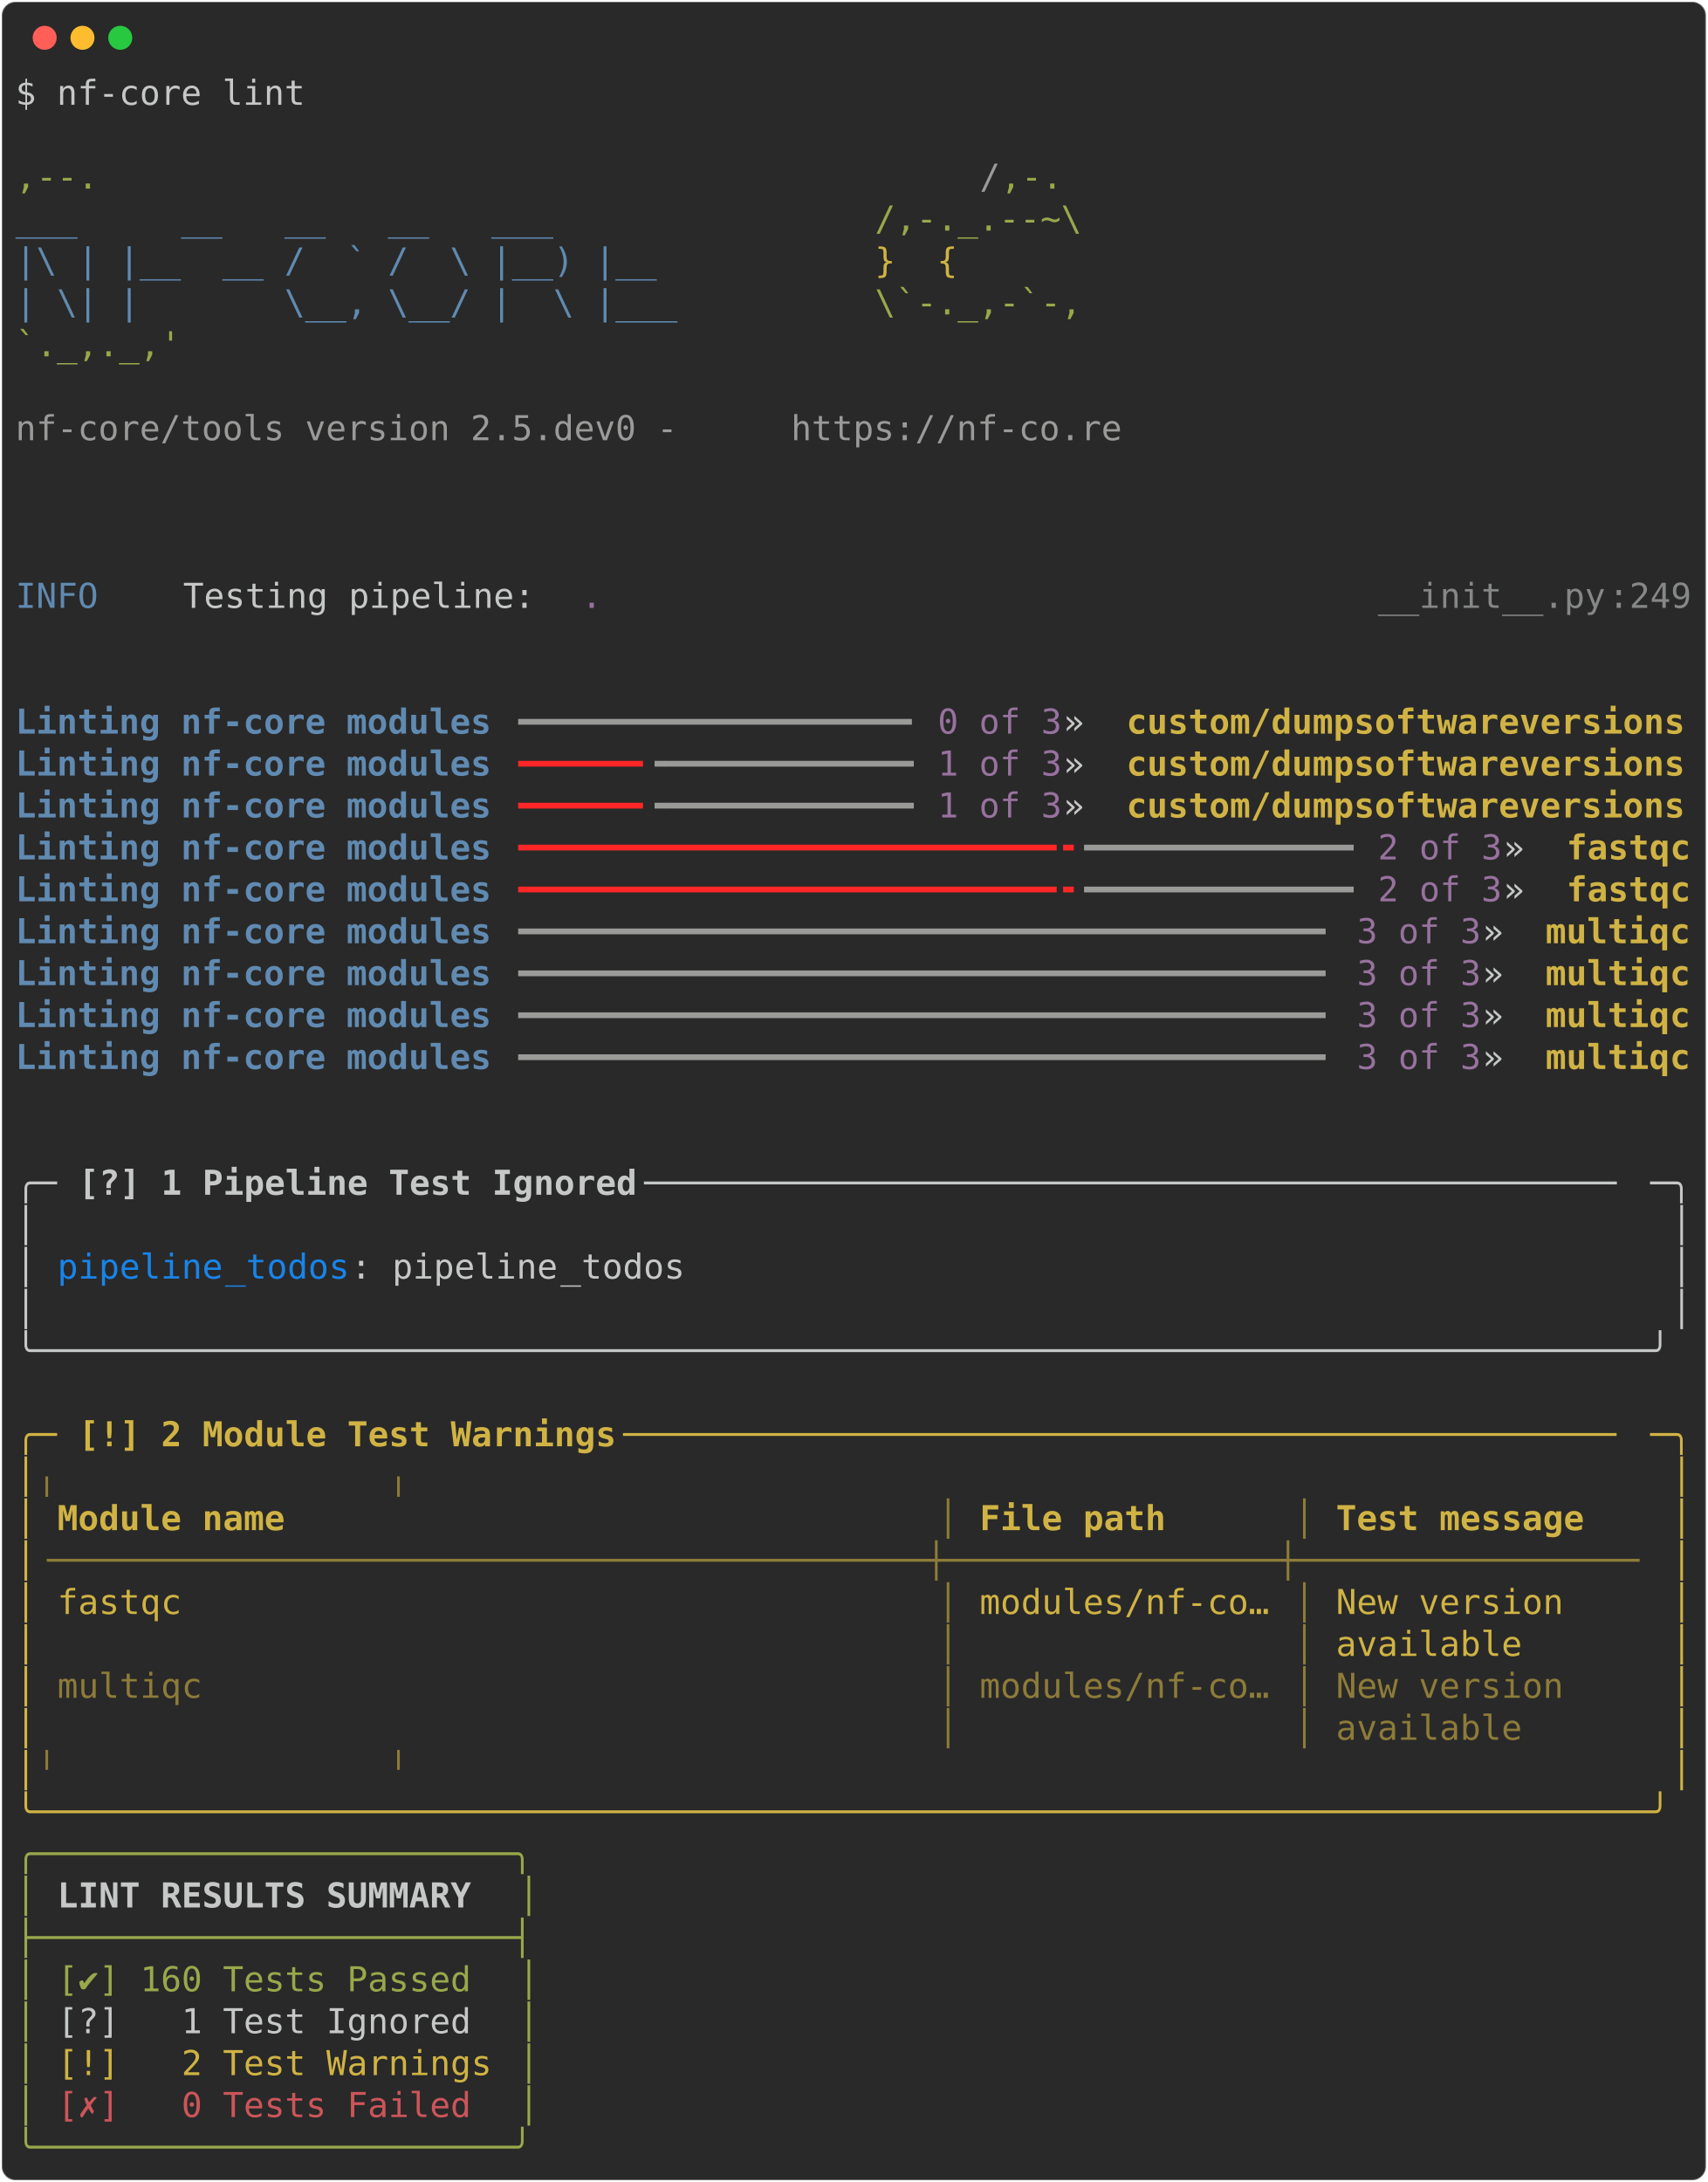
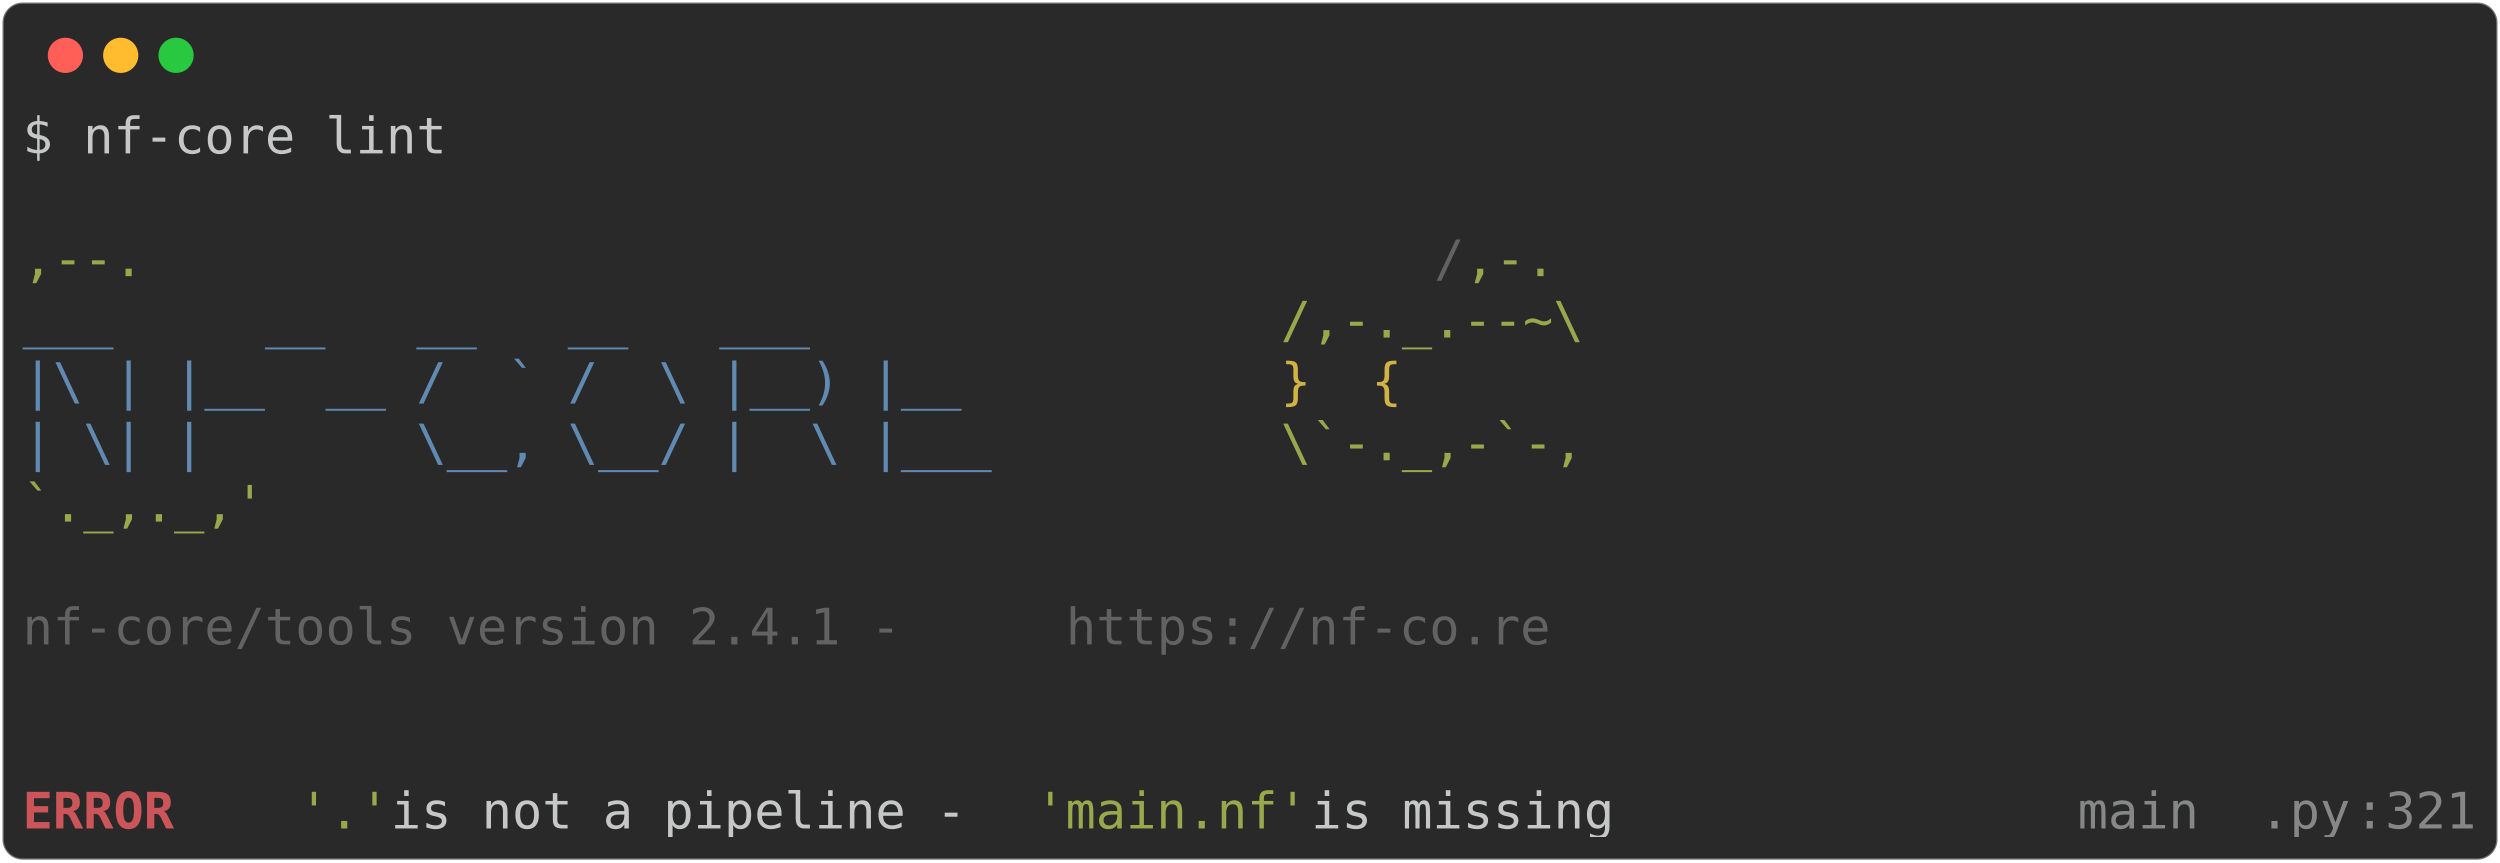
- <svg xmlns="http://www.w3.org/2000/svg" class="rich-terminal" viewBox="0 0 994 1270.0">
+ <svg xmlns="http://www.w3.org/2000/svg" class="rich-terminal" viewBox="0 0 994 342.8">
  <style>

    @font-face {
        font-family: "Fira Code";
        src: local("FiraCode-Regular"),
                url("https://cdnjs.cloudflare.com/ajax/libs/firacode/6.2.0/woff2/FiraCode-Regular.woff2") format("woff2"),
                url("https://cdnjs.cloudflare.com/ajax/libs/firacode/6.2.0/woff/FiraCode-Regular.woff") format("woff");
        font-style: normal;
        font-weight: 400;
    }
    @font-face {
        font-family: "Fira Code";
        src: local("FiraCode-Bold"),
                url("https://cdnjs.cloudflare.com/ajax/libs/firacode/6.2.0/woff2/FiraCode-Bold.woff2") format("woff2"),
                url("https://cdnjs.cloudflare.com/ajax/libs/firacode/6.2.0/woff/FiraCode-Bold.woff") format("woff");
        font-style: bold;
        font-weight: 700;
    }

-     .terminal-3170077478-matrix {
+     .terminal-3982384124-matrix {
        font-family: Fira Code, monospace;
        font-size: 20px;
        line-height: 24.4px;
        font-variant-east-asian: full-width;
    }

-     .terminal-3170077478-title {
+     .terminal-3982384124-title {
        font-size: 18px;
        font-weight: bold;
        font-family: arial;
    }

-     .terminal-3170077478-r1 { fill: #c5c8c6 }
- .terminal-3170077478-r2 { fill: #98a84b }
- .terminal-3170077478-r3 { fill: #9a9b99 }
- .terminal-3170077478-r4 { fill: #608ab1 }
- .terminal-3170077478-r5 { fill: #d0b344 }
- .terminal-3170077478-r6 { fill: #98729f }
- .terminal-3170077478-r7 { fill: #868887 }
- .terminal-3170077478-r8 { fill: #608ab1;font-weight: bold }
- .terminal-3170077478-r9 { fill: #d0b344;font-weight: bold }
- .terminal-3170077478-r10 { fill: #ff2627 }
- .terminal-3170077478-r11 { fill: #c5c8c6;font-weight: bold }
- .terminal-3170077478-r12 { fill: #1984e9 }
- .terminal-3170077478-r13 { fill: #8d7b39 }
- .terminal-3170077478-r14 { fill: #cc555a }
+     .terminal-3982384124-r1 { fill: #c5c8c6 }
+ .terminal-3982384124-r2 { fill: #98a84b }
+ .terminal-3982384124-r3 { fill: #626262 }
+ .terminal-3982384124-r4 { fill: #608ab1 }
+ .terminal-3982384124-r5 { fill: #d0b344 }
+ .terminal-3982384124-r6 { fill: #cc555a;font-weight: bold }
+ .terminal-3982384124-r7 { fill: #868887 }
    </style>
  <defs>
-     <clipPath id="terminal-3170077478-clip-terminal">
-       <rect x="0" y="0" width="975.0" height="1219.0" />
+     <clipPath id="terminal-3982384124-clip-terminal">
+       <rect x="0" y="0" width="975.0" height="291.8" />
    </clipPath>
-     <clipPath id="terminal-3170077478-line-0">
+     <clipPath id="terminal-3982384124-line-0">
      <rect x="0" y="1.5" width="976" height="24.65" />
    </clipPath>
-     <clipPath id="terminal-3170077478-line-1">
+     <clipPath id="terminal-3982384124-line-1">
      <rect x="0" y="25.9" width="976" height="24.65" />
    </clipPath>
-     <clipPath id="terminal-3170077478-line-2">
+     <clipPath id="terminal-3982384124-line-2">
      <rect x="0" y="50.3" width="976" height="24.65" />
    </clipPath>
-     <clipPath id="terminal-3170077478-line-3">
+     <clipPath id="terminal-3982384124-line-3">
      <rect x="0" y="74.7" width="976" height="24.65" />
    </clipPath>
-     <clipPath id="terminal-3170077478-line-4">
+     <clipPath id="terminal-3982384124-line-4">
      <rect x="0" y="99.1" width="976" height="24.65" />
    </clipPath>
-     <clipPath id="terminal-3170077478-line-5">
+     <clipPath id="terminal-3982384124-line-5">
      <rect x="0" y="123.5" width="976" height="24.65" />
    </clipPath>
-     <clipPath id="terminal-3170077478-line-6">
+     <clipPath id="terminal-3982384124-line-6">
      <rect x="0" y="147.9" width="976" height="24.65" />
    </clipPath>
-     <clipPath id="terminal-3170077478-line-7">
+     <clipPath id="terminal-3982384124-line-7">
      <rect x="0" y="172.3" width="976" height="24.65" />
    </clipPath>
-     <clipPath id="terminal-3170077478-line-8">
+     <clipPath id="terminal-3982384124-line-8">
      <rect x="0" y="196.7" width="976" height="24.65" />
    </clipPath>
-     <clipPath id="terminal-3170077478-line-9">
+     <clipPath id="terminal-3982384124-line-9">
      <rect x="0" y="221.1" width="976" height="24.65" />
    </clipPath>
-     <clipPath id="terminal-3170077478-line-10">
+     <clipPath id="terminal-3982384124-line-10">
      <rect x="0" y="245.5" width="976" height="24.65" />
    </clipPath>
-     <clipPath id="terminal-3170077478-line-11">
-       <rect x="0" y="269.9" width="976" height="24.65" />
-     </clipPath>
-     <clipPath id="terminal-3170077478-line-12">
-       <rect x="0" y="294.3" width="976" height="24.65" />
-     </clipPath>
-     <clipPath id="terminal-3170077478-line-13">
-       <rect x="0" y="318.7" width="976" height="24.65" />
-     </clipPath>
-     <clipPath id="terminal-3170077478-line-14">
-       <rect x="0" y="343.1" width="976" height="24.65" />
-     </clipPath>
-     <clipPath id="terminal-3170077478-line-15">
-       <rect x="0" y="367.5" width="976" height="24.65" />
-     </clipPath>
-     <clipPath id="terminal-3170077478-line-16">
-       <rect x="0" y="391.9" width="976" height="24.65" />
-     </clipPath>
-     <clipPath id="terminal-3170077478-line-17">
-       <rect x="0" y="416.3" width="976" height="24.65" />
-     </clipPath>
-     <clipPath id="terminal-3170077478-line-18">
-       <rect x="0" y="440.7" width="976" height="24.65" />
-     </clipPath>
-     <clipPath id="terminal-3170077478-line-19">
-       <rect x="0" y="465.1" width="976" height="24.65" />
-     </clipPath>
-     <clipPath id="terminal-3170077478-line-20">
-       <rect x="0" y="489.5" width="976" height="24.65" />
-     </clipPath>
-     <clipPath id="terminal-3170077478-line-21">
-       <rect x="0" y="513.9" width="976" height="24.65" />
-     </clipPath>
-     <clipPath id="terminal-3170077478-line-22">
-       <rect x="0" y="538.3" width="976" height="24.65" />
-     </clipPath>
-     <clipPath id="terminal-3170077478-line-23">
-       <rect x="0" y="562.7" width="976" height="24.65" />
-     </clipPath>
-     <clipPath id="terminal-3170077478-line-24">
-       <rect x="0" y="587.1" width="976" height="24.65" />
-     </clipPath>
-     <clipPath id="terminal-3170077478-line-25">
-       <rect x="0" y="611.5" width="976" height="24.65" />
-     </clipPath>
-     <clipPath id="terminal-3170077478-line-26">
-       <rect x="0" y="635.9" width="976" height="24.65" />
-     </clipPath>
-     <clipPath id="terminal-3170077478-line-27">
-       <rect x="0" y="660.3" width="976" height="24.65" />
-     </clipPath>
-     <clipPath id="terminal-3170077478-line-28">
-       <rect x="0" y="684.7" width="976" height="24.65" />
-     </clipPath>
-     <clipPath id="terminal-3170077478-line-29">
-       <rect x="0" y="709.1" width="976" height="24.65" />
-     </clipPath>
-     <clipPath id="terminal-3170077478-line-30">
-       <rect x="0" y="733.5" width="976" height="24.65" />
-     </clipPath>
-     <clipPath id="terminal-3170077478-line-31">
-       <rect x="0" y="757.9" width="976" height="24.65" />
-     </clipPath>
-     <clipPath id="terminal-3170077478-line-32">
-       <rect x="0" y="782.3" width="976" height="24.65" />
-     </clipPath>
-     <clipPath id="terminal-3170077478-line-33">
-       <rect x="0" y="806.7" width="976" height="24.65" />
-     </clipPath>
-     <clipPath id="terminal-3170077478-line-34">
-       <rect x="0" y="831.1" width="976" height="24.65" />
-     </clipPath>
-     <clipPath id="terminal-3170077478-line-35">
-       <rect x="0" y="855.5" width="976" height="24.65" />
-     </clipPath>
-     <clipPath id="terminal-3170077478-line-36">
-       <rect x="0" y="879.9" width="976" height="24.65" />
-     </clipPath>
-     <clipPath id="terminal-3170077478-line-37">
-       <rect x="0" y="904.3" width="976" height="24.65" />
-     </clipPath>
-     <clipPath id="terminal-3170077478-line-38">
-       <rect x="0" y="928.7" width="976" height="24.65" />
-     </clipPath>
-     <clipPath id="terminal-3170077478-line-39">
-       <rect x="0" y="953.1" width="976" height="24.65" />
-     </clipPath>
-     <clipPath id="terminal-3170077478-line-40">
-       <rect x="0" y="977.5" width="976" height="24.65" />
-     </clipPath>
-     <clipPath id="terminal-3170077478-line-41">
-       <rect x="0" y="1001.9" width="976" height="24.65" />
-     </clipPath>
-     <clipPath id="terminal-3170077478-line-42">
-       <rect x="0" y="1026.3" width="976" height="24.65" />
-     </clipPath>
-     <clipPath id="terminal-3170077478-line-43">
-       <rect x="0" y="1050.7" width="976" height="24.65" />
-     </clipPath>
-     <clipPath id="terminal-3170077478-line-44">
-       <rect x="0" y="1075.1" width="976" height="24.65" />
-     </clipPath>
-     <clipPath id="terminal-3170077478-line-45">
-       <rect x="0" y="1099.5" width="976" height="24.65" />
-     </clipPath>
-     <clipPath id="terminal-3170077478-line-46">
-       <rect x="0" y="1123.9" width="976" height="24.65" />
-     </clipPath>
-     <clipPath id="terminal-3170077478-line-47">
-       <rect x="0" y="1148.3" width="976" height="24.65" />
-     </clipPath>
-     <clipPath id="terminal-3170077478-line-48">
-       <rect x="0" y="1172.7" width="976" height="24.65" />
-     </clipPath>
  </defs>
-   <rect fill="#292929" stroke="rgba(255,255,255,0.35)" stroke-width="1" x="1" y="1" width="992" height="1268" rx="8" />
+   <rect fill="#292929" stroke="rgba(255,255,255,0.35)" stroke-width="1" x="1" y="1" width="992" height="340.8" rx="8" />
  <g transform="translate(26,22)">
    <circle cx="0" cy="0" r="7" fill="#ff5f57" />
    <circle cx="22" cy="0" r="7" fill="#febc2e" />
    <circle cx="44" cy="0" r="7" fill="#28c840" />
  </g>
-   <g transform="translate(9, 41)" clip-path="url(#terminal-3170077478-clip-terminal)">
-     <g class="terminal-3170077478-matrix">
-       <text class="terminal-3170077478-r1" x="0" y="20" textLength="170.8" clip-path="url(#terminal-3170077478-line-0)">$ nf-core lint</text>
-       <text class="terminal-3170077478-r1" x="976" y="20" textLength="12.2" clip-path="url(#terminal-3170077478-line-0)">
+   <g transform="translate(9, 41)" clip-path="url(#terminal-3982384124-clip-terminal)">
+     <g class="terminal-3982384124-matrix">
+       <text class="terminal-3982384124-r1" x="0" y="20" textLength="170.8" clip-path="url(#terminal-3982384124-line-0)">$ nf-core lint</text>
+       <text class="terminal-3982384124-r1" x="976" y="20" textLength="12.2" clip-path="url(#terminal-3982384124-line-0)">
</text>
-       <text class="terminal-3170077478-r1" x="976" y="44.4" textLength="12.2" clip-path="url(#terminal-3170077478-line-1)">
+       <text class="terminal-3982384124-r1" x="976" y="44.4" textLength="12.2" clip-path="url(#terminal-3982384124-line-1)">
</text>
-       <text class="terminal-3170077478-r2" x="0" y="68.8" textLength="561.2" clip-path="url(#terminal-3170077478-line-2)">                                          ,--.</text>
-       <text class="terminal-3170077478-r3" x="561.2" y="68.8" textLength="12.2" clip-path="url(#terminal-3170077478-line-2)">/</text>
-       <text class="terminal-3170077478-r2" x="573.4" y="68.8" textLength="36.6" clip-path="url(#terminal-3170077478-line-2)">,-.</text>
-       <text class="terminal-3170077478-r1" x="976" y="68.8" textLength="12.2" clip-path="url(#terminal-3170077478-line-2)">
+       <text class="terminal-3982384124-r2" x="0" y="68.8" textLength="561.2" clip-path="url(#terminal-3982384124-line-2)">                                          ,--.</text>
+       <text class="terminal-3982384124-r3" x="561.2" y="68.8" textLength="12.2" clip-path="url(#terminal-3982384124-line-2)">/</text>
+       <text class="terminal-3982384124-r2" x="573.4" y="68.8" textLength="36.6" clip-path="url(#terminal-3982384124-line-2)">,-.</text>
+       <text class="terminal-3982384124-r1" x="976" y="68.8" textLength="12.2" clip-path="url(#terminal-3982384124-line-2)">
</text>
-       <text class="terminal-3170077478-r4" x="0" y="93.2" textLength="500.2" clip-path="url(#terminal-3170077478-line-3)">          ___     __   __   __   ___     </text>
-       <text class="terminal-3170077478-r2" x="500.2" y="93.2" textLength="122" clip-path="url(#terminal-3170077478-line-3)">/,-._.--~\</text>
-       <text class="terminal-3170077478-r1" x="976" y="93.2" textLength="12.2" clip-path="url(#terminal-3170077478-line-3)">
+       <text class="terminal-3982384124-r4" x="0" y="93.2" textLength="500.2" clip-path="url(#terminal-3982384124-line-3)">          ___     __   __   __   ___     </text>
+       <text class="terminal-3982384124-r2" x="500.2" y="93.2" textLength="122" clip-path="url(#terminal-3982384124-line-3)">/,-._.--~\</text>
+       <text class="terminal-3982384124-r1" x="976" y="93.2" textLength="12.2" clip-path="url(#terminal-3982384124-line-3)">
</text>
-       <text class="terminal-3170077478-r4" x="0" y="117.6" textLength="500.2" clip-path="url(#terminal-3170077478-line-4)">    |\ | |__  __ /  ` /  \ |__) |__      </text>
-       <text class="terminal-3170077478-r5" x="500.2" y="117.6" textLength="85.4" clip-path="url(#terminal-3170077478-line-4)">   }  {</text>
-       <text class="terminal-3170077478-r1" x="976" y="117.6" textLength="12.2" clip-path="url(#terminal-3170077478-line-4)">
+       <text class="terminal-3982384124-r4" x="0" y="117.6" textLength="500.2" clip-path="url(#terminal-3982384124-line-4)">    |\ | |__  __ /  ` /  \ |__) |__      </text>
+       <text class="terminal-3982384124-r5" x="500.2" y="117.6" textLength="85.4" clip-path="url(#terminal-3982384124-line-4)">   }  {</text>
+       <text class="terminal-3982384124-r1" x="976" y="117.6" textLength="12.2" clip-path="url(#terminal-3982384124-line-4)">
</text>
-       <text class="terminal-3170077478-r4" x="0" y="142" textLength="500.2" clip-path="url(#terminal-3170077478-line-5)">    | \| |       \__, \__/ |  \ |___     </text>
-       <text class="terminal-3170077478-r2" x="500.2" y="142" textLength="122" clip-path="url(#terminal-3170077478-line-5)">\`-._,-`-,</text>
-       <text class="terminal-3170077478-r1" x="976" y="142" textLength="12.2" clip-path="url(#terminal-3170077478-line-5)">
+       <text class="terminal-3982384124-r4" x="0" y="142" textLength="500.2" clip-path="url(#terminal-3982384124-line-5)">    | \| |       \__, \__/ |  \ |___     </text>
+       <text class="terminal-3982384124-r2" x="500.2" y="142" textLength="122" clip-path="url(#terminal-3982384124-line-5)">\`-._,-`-,</text>
+       <text class="terminal-3982384124-r1" x="976" y="142" textLength="12.2" clip-path="url(#terminal-3982384124-line-5)">
</text>
-       <text class="terminal-3170077478-r2" x="0" y="166.4" textLength="610" clip-path="url(#terminal-3170077478-line-6)">                                          `._,._,'</text>
-       <text class="terminal-3170077478-r1" x="976" y="166.4" textLength="12.2" clip-path="url(#terminal-3170077478-line-6)">
+       <text class="terminal-3982384124-r2" x="0" y="166.4" textLength="610" clip-path="url(#terminal-3982384124-line-6)">                                          `._,._,'</text>
+       <text class="terminal-3982384124-r1" x="976" y="166.4" textLength="12.2" clip-path="url(#terminal-3982384124-line-6)">
</text>
-       <text class="terminal-3170077478-r1" x="976" y="190.8" textLength="12.2" clip-path="url(#terminal-3170077478-line-7)">
+       <text class="terminal-3982384124-r1" x="976" y="190.8" textLength="12.2" clip-path="url(#terminal-3982384124-line-7)">
</text>
-       <text class="terminal-3170077478-r3" x="0" y="215.2" textLength="451.4" clip-path="url(#terminal-3170077478-line-8)">    nf-core/tools version 2.5.dev0 - </text>
-       <text class="terminal-3170077478-r3" x="451.4" y="215.2" textLength="195.2" clip-path="url(#terminal-3170077478-line-8)">https://nf-co.re</text>
-       <text class="terminal-3170077478-r1" x="976" y="215.2" textLength="12.2" clip-path="url(#terminal-3170077478-line-8)">
+       <text class="terminal-3982384124-r3" x="0" y="215.2" textLength="414.8" clip-path="url(#terminal-3982384124-line-8)">    nf-core/tools version 2.4.1 - </text>
+       <text class="terminal-3982384124-r3" x="414.8" y="215.2" textLength="195.2" clip-path="url(#terminal-3982384124-line-8)">https://nf-co.re</text>
+       <text class="terminal-3982384124-r1" x="976" y="215.2" textLength="12.2" clip-path="url(#terminal-3982384124-line-8)">
</text>
-       <text class="terminal-3170077478-r1" x="976" y="239.6" textLength="12.2" clip-path="url(#terminal-3170077478-line-9)">
+       <text class="terminal-3982384124-r1" x="976" y="239.6" textLength="12.2" clip-path="url(#terminal-3982384124-line-9)">
</text>
-       <text class="terminal-3170077478-r1" x="976" y="264" textLength="12.2" clip-path="url(#terminal-3170077478-line-10)">
+       <text class="terminal-3982384124-r1" x="976" y="264" textLength="12.2" clip-path="url(#terminal-3982384124-line-10)">
</text>
-       <text class="terminal-3170077478-r1" x="976" y="288.4" textLength="12.2" clip-path="url(#terminal-3170077478-line-11)">
- </text>
-       <text class="terminal-3170077478-r4" x="0" y="312.8" textLength="97.6" clip-path="url(#terminal-3170077478-line-12)">INFO    </text>
-       <text class="terminal-3170077478-r1" x="97.6" y="312.8" textLength="231.8" clip-path="url(#terminal-3170077478-line-12)"> Testing pipeline: </text>
-       <text class="terminal-3170077478-r6" x="329.4" y="312.8" textLength="12.2" clip-path="url(#terminal-3170077478-line-12)">.</text>
-       <text class="terminal-3170077478-r7" x="793" y="312.8" textLength="134.2" clip-path="url(#terminal-3170077478-line-12)">__init__.py</text>
-       <text class="terminal-3170077478-r7" x="927.2" y="312.8" textLength="12.2" clip-path="url(#terminal-3170077478-line-12)">:</text>
-       <text class="terminal-3170077478-r7" x="939.4" y="312.8" textLength="36.6" clip-path="url(#terminal-3170077478-line-12)">249</text>
-       <text class="terminal-3170077478-r1" x="976" y="312.8" textLength="12.2" clip-path="url(#terminal-3170077478-line-12)">
- </text>
-       <text class="terminal-3170077478-r1" x="976" y="337.2" textLength="12.2" clip-path="url(#terminal-3170077478-line-13)">
- </text>
-       <text class="terminal-3170077478-r1" x="976" y="361.6" textLength="12.2" clip-path="url(#terminal-3170077478-line-14)">
- </text>
-       <text class="terminal-3170077478-r8" x="0" y="386" textLength="280.6" clip-path="url(#terminal-3170077478-line-15)">Linting nf-core modules</text>
-       <text class="terminal-3170077478-r3" x="292.8" y="386" textLength="231.8" clip-path="url(#terminal-3170077478-line-15)">━━━━━━━━━━━━━━━━━━━</text>
-       <text class="terminal-3170077478-r6" x="536.8" y="386" textLength="73.2" clip-path="url(#terminal-3170077478-line-15)">0 of 3</text>
-       <text class="terminal-3170077478-r1" x="610" y="386" textLength="36.6" clip-path="url(#terminal-3170077478-line-15)"> » </text>
-       <text class="terminal-3170077478-r9" x="646.6" y="386" textLength="329.4" clip-path="url(#terminal-3170077478-line-15)">custom/dumpsoftwareversions</text>
-       <text class="terminal-3170077478-r1" x="976" y="386" textLength="12.2" clip-path="url(#terminal-3170077478-line-15)">
- </text>
-       <text class="terminal-3170077478-r8" x="0" y="410.4" textLength="280.6" clip-path="url(#terminal-3170077478-line-16)">Linting nf-core modules</text>
-       <text class="terminal-3170077478-r10" x="292.8" y="410.4" textLength="73.2" clip-path="url(#terminal-3170077478-line-16)">━━━━━━</text>
-       <text class="terminal-3170077478-r3" x="366" y="410.4" textLength="12.2" clip-path="url(#terminal-3170077478-line-16)">╺</text>
-       <text class="terminal-3170077478-r3" x="378.2" y="410.4" textLength="146.4" clip-path="url(#terminal-3170077478-line-16)">━━━━━━━━━━━━</text>
-       <text class="terminal-3170077478-r6" x="536.8" y="410.4" textLength="73.2" clip-path="url(#terminal-3170077478-line-16)">1 of 3</text>
-       <text class="terminal-3170077478-r1" x="610" y="410.4" textLength="36.6" clip-path="url(#terminal-3170077478-line-16)"> » </text>
-       <text class="terminal-3170077478-r9" x="646.6" y="410.4" textLength="329.4" clip-path="url(#terminal-3170077478-line-16)">custom/dumpsoftwareversions</text>
-       <text class="terminal-3170077478-r1" x="976" y="410.4" textLength="12.2" clip-path="url(#terminal-3170077478-line-16)">
- </text>
-       <text class="terminal-3170077478-r8" x="0" y="434.8" textLength="280.6" clip-path="url(#terminal-3170077478-line-17)">Linting nf-core modules</text>
-       <text class="terminal-3170077478-r10" x="292.8" y="434.8" textLength="73.2" clip-path="url(#terminal-3170077478-line-17)">━━━━━━</text>
-       <text class="terminal-3170077478-r3" x="366" y="434.8" textLength="12.2" clip-path="url(#terminal-3170077478-line-17)">╺</text>
-       <text class="terminal-3170077478-r3" x="378.2" y="434.8" textLength="146.4" clip-path="url(#terminal-3170077478-line-17)">━━━━━━━━━━━━</text>
-       <text class="terminal-3170077478-r6" x="536.8" y="434.8" textLength="73.2" clip-path="url(#terminal-3170077478-line-17)">1 of 3</text>
-       <text class="terminal-3170077478-r1" x="610" y="434.8" textLength="36.6" clip-path="url(#terminal-3170077478-line-17)"> » </text>
-       <text class="terminal-3170077478-r9" x="646.6" y="434.8" textLength="329.4" clip-path="url(#terminal-3170077478-line-17)">custom/dumpsoftwareversions</text>
-       <text class="terminal-3170077478-r1" x="976" y="434.8" textLength="12.2" clip-path="url(#terminal-3170077478-line-17)">
- </text>
-       <text class="terminal-3170077478-r8" x="0" y="459.2" textLength="280.6" clip-path="url(#terminal-3170077478-line-18)">Linting nf-core modules</text>
-       <text class="terminal-3170077478-r10" x="292.8" y="459.2" textLength="317.2" clip-path="url(#terminal-3170077478-line-18)">━━━━━━━━━━━━━━━━━━━━━━━━━━</text>
-       <text class="terminal-3170077478-r10" x="610" y="459.2" textLength="12.2" clip-path="url(#terminal-3170077478-line-18)">╸</text>
-       <text class="terminal-3170077478-r3" x="622.2" y="459.2" textLength="158.6" clip-path="url(#terminal-3170077478-line-18)">━━━━━━━━━━━━━</text>
-       <text class="terminal-3170077478-r6" x="793" y="459.2" textLength="73.2" clip-path="url(#terminal-3170077478-line-18)">2 of 3</text>
-       <text class="terminal-3170077478-r1" x="866.2" y="459.2" textLength="36.6" clip-path="url(#terminal-3170077478-line-18)"> » </text>
-       <text class="terminal-3170077478-r9" x="902.8" y="459.2" textLength="73.2" clip-path="url(#terminal-3170077478-line-18)">fastqc</text>
-       <text class="terminal-3170077478-r1" x="976" y="459.2" textLength="12.2" clip-path="url(#terminal-3170077478-line-18)">
- </text>
-       <text class="terminal-3170077478-r8" x="0" y="483.6" textLength="280.6" clip-path="url(#terminal-3170077478-line-19)">Linting nf-core modules</text>
-       <text class="terminal-3170077478-r10" x="292.8" y="483.6" textLength="317.2" clip-path="url(#terminal-3170077478-line-19)">━━━━━━━━━━━━━━━━━━━━━━━━━━</text>
-       <text class="terminal-3170077478-r10" x="610" y="483.6" textLength="12.2" clip-path="url(#terminal-3170077478-line-19)">╸</text>
-       <text class="terminal-3170077478-r3" x="622.2" y="483.6" textLength="158.6" clip-path="url(#terminal-3170077478-line-19)">━━━━━━━━━━━━━</text>
-       <text class="terminal-3170077478-r6" x="793" y="483.6" textLength="73.2" clip-path="url(#terminal-3170077478-line-19)">2 of 3</text>
-       <text class="terminal-3170077478-r1" x="866.2" y="483.6" textLength="36.6" clip-path="url(#terminal-3170077478-line-19)"> » </text>
-       <text class="terminal-3170077478-r9" x="902.8" y="483.6" textLength="73.2" clip-path="url(#terminal-3170077478-line-19)">fastqc</text>
-       <text class="terminal-3170077478-r1" x="976" y="483.6" textLength="12.2" clip-path="url(#terminal-3170077478-line-19)">
- </text>
-       <text class="terminal-3170077478-r8" x="0" y="508" textLength="280.6" clip-path="url(#terminal-3170077478-line-20)">Linting nf-core modules</text>
-       <text class="terminal-3170077478-r3" x="292.8" y="508" textLength="475.8" clip-path="url(#terminal-3170077478-line-20)">━━━━━━━━━━━━━━━━━━━━━━━━━━━━━━━━━━━━━━━</text>
-       <text class="terminal-3170077478-r6" x="780.8" y="508" textLength="73.2" clip-path="url(#terminal-3170077478-line-20)">3 of 3</text>
-       <text class="terminal-3170077478-r1" x="854" y="508" textLength="36.6" clip-path="url(#terminal-3170077478-line-20)"> » </text>
-       <text class="terminal-3170077478-r9" x="890.6" y="508" textLength="85.4" clip-path="url(#terminal-3170077478-line-20)">multiqc</text>
-       <text class="terminal-3170077478-r1" x="976" y="508" textLength="12.2" clip-path="url(#terminal-3170077478-line-20)">
- </text>
-       <text class="terminal-3170077478-r8" x="0" y="532.4" textLength="280.6" clip-path="url(#terminal-3170077478-line-21)">Linting nf-core modules</text>
-       <text class="terminal-3170077478-r3" x="292.8" y="532.4" textLength="475.8" clip-path="url(#terminal-3170077478-line-21)">━━━━━━━━━━━━━━━━━━━━━━━━━━━━━━━━━━━━━━━</text>
-       <text class="terminal-3170077478-r6" x="780.8" y="532.4" textLength="73.2" clip-path="url(#terminal-3170077478-line-21)">3 of 3</text>
-       <text class="terminal-3170077478-r1" x="854" y="532.4" textLength="36.6" clip-path="url(#terminal-3170077478-line-21)"> » </text>
-       <text class="terminal-3170077478-r9" x="890.6" y="532.4" textLength="85.4" clip-path="url(#terminal-3170077478-line-21)">multiqc</text>
-       <text class="terminal-3170077478-r1" x="976" y="532.4" textLength="12.2" clip-path="url(#terminal-3170077478-line-21)">
- </text>
-       <text class="terminal-3170077478-r8" x="0" y="556.8" textLength="280.6" clip-path="url(#terminal-3170077478-line-22)">Linting nf-core modules</text>
-       <text class="terminal-3170077478-r3" x="292.8" y="556.8" textLength="475.8" clip-path="url(#terminal-3170077478-line-22)">━━━━━━━━━━━━━━━━━━━━━━━━━━━━━━━━━━━━━━━</text>
-       <text class="terminal-3170077478-r6" x="780.8" y="556.8" textLength="73.2" clip-path="url(#terminal-3170077478-line-22)">3 of 3</text>
-       <text class="terminal-3170077478-r1" x="854" y="556.8" textLength="36.6" clip-path="url(#terminal-3170077478-line-22)"> » </text>
-       <text class="terminal-3170077478-r9" x="890.6" y="556.8" textLength="85.4" clip-path="url(#terminal-3170077478-line-22)">multiqc</text>
-       <text class="terminal-3170077478-r1" x="976" y="556.8" textLength="12.2" clip-path="url(#terminal-3170077478-line-22)">
- </text>
-       <text class="terminal-3170077478-r8" x="0" y="581.2" textLength="280.6" clip-path="url(#terminal-3170077478-line-23)">Linting nf-core modules</text>
-       <text class="terminal-3170077478-r3" x="292.8" y="581.2" textLength="475.8" clip-path="url(#terminal-3170077478-line-23)">━━━━━━━━━━━━━━━━━━━━━━━━━━━━━━━━━━━━━━━</text>
-       <text class="terminal-3170077478-r6" x="780.8" y="581.2" textLength="73.2" clip-path="url(#terminal-3170077478-line-23)">3 of 3</text>
-       <text class="terminal-3170077478-r1" x="854" y="581.2" textLength="36.6" clip-path="url(#terminal-3170077478-line-23)"> » </text>
-       <text class="terminal-3170077478-r9" x="890.6" y="581.2" textLength="85.4" clip-path="url(#terminal-3170077478-line-23)">multiqc</text>
-       <text class="terminal-3170077478-r1" x="976" y="581.2" textLength="12.2" clip-path="url(#terminal-3170077478-line-23)">
- </text>
-       <text class="terminal-3170077478-r1" x="976" y="605.6" textLength="12.2" clip-path="url(#terminal-3170077478-line-24)">
- </text>
-       <text class="terminal-3170077478-r1" x="976" y="630" textLength="12.2" clip-path="url(#terminal-3170077478-line-25)">
- </text>
-       <text class="terminal-3170077478-r1" x="0" y="654.4" textLength="24.4" clip-path="url(#terminal-3170077478-line-26)">╭─</text>
-       <text class="terminal-3170077478-r11" x="36.6" y="654.4" textLength="329.4" clip-path="url(#terminal-3170077478-line-26)">[?] 1 Pipeline Test Ignored</text>
-       <text class="terminal-3170077478-r1" x="366" y="654.4" textLength="585.6" clip-path="url(#terminal-3170077478-line-26)"> ───────────────────────────────────────────────</text>
-       <text class="terminal-3170077478-r1" x="951.6" y="654.4" textLength="24.4" clip-path="url(#terminal-3170077478-line-26)">─╮</text>
-       <text class="terminal-3170077478-r1" x="976" y="654.4" textLength="12.2" clip-path="url(#terminal-3170077478-line-26)">
- </text>
-       <text class="terminal-3170077478-r1" x="0" y="678.8" textLength="12.2" clip-path="url(#terminal-3170077478-line-27)">│</text>
-       <text class="terminal-3170077478-r1" x="963.8" y="678.8" textLength="12.2" clip-path="url(#terminal-3170077478-line-27)">│</text>
-       <text class="terminal-3170077478-r1" x="976" y="678.8" textLength="12.2" clip-path="url(#terminal-3170077478-line-27)">
- </text>
-       <text class="terminal-3170077478-r1" x="0" y="703.2" textLength="12.2" clip-path="url(#terminal-3170077478-line-28)">│</text>
-       <text class="terminal-3170077478-r12" x="24.4" y="703.2" textLength="97.6" clip-path="url(#terminal-3170077478-line-28)">pipeline</text>
-       <text class="terminal-3170077478-r12" x="122" y="703.2" textLength="12.2" clip-path="url(#terminal-3170077478-line-28)">_</text>
-       <text class="terminal-3170077478-r12" x="134.2" y="703.2" textLength="61" clip-path="url(#terminal-3170077478-line-28)">todos</text>
-       <text class="terminal-3170077478-r1" x="195.2" y="703.2" textLength="122" clip-path="url(#terminal-3170077478-line-28)">: pipeline</text>
-       <text class="terminal-3170077478-r1" x="317.2" y="703.2" textLength="12.2" clip-path="url(#terminal-3170077478-line-28)">_</text>
-       <text class="terminal-3170077478-r1" x="329.4" y="703.2" textLength="61" clip-path="url(#terminal-3170077478-line-28)">todos</text>
-       <text class="terminal-3170077478-r1" x="963.8" y="703.2" textLength="12.2" clip-path="url(#terminal-3170077478-line-28)">│</text>
-       <text class="terminal-3170077478-r1" x="976" y="703.2" textLength="12.2" clip-path="url(#terminal-3170077478-line-28)">
- </text>
-       <text class="terminal-3170077478-r1" x="0" y="727.6" textLength="12.2" clip-path="url(#terminal-3170077478-line-29)">│</text>
-       <text class="terminal-3170077478-r1" x="963.8" y="727.6" textLength="12.2" clip-path="url(#terminal-3170077478-line-29)">│</text>
-       <text class="terminal-3170077478-r1" x="976" y="727.6" textLength="12.2" clip-path="url(#terminal-3170077478-line-29)">
- </text>
-       <text class="terminal-3170077478-r1" x="0" y="752" textLength="976" clip-path="url(#terminal-3170077478-line-30)">╰──────────────────────────────────────────────────────────────────────────────╯</text>
-       <text class="terminal-3170077478-r1" x="976" y="752" textLength="12.2" clip-path="url(#terminal-3170077478-line-30)">
- </text>
-       <text class="terminal-3170077478-r1" x="976" y="776.4" textLength="12.2" clip-path="url(#terminal-3170077478-line-31)">
- </text>
-       <text class="terminal-3170077478-r5" x="0" y="800.8" textLength="24.4" clip-path="url(#terminal-3170077478-line-32)">╭─</text>
-       <text class="terminal-3170077478-r9" x="36.6" y="800.8" textLength="317.2" clip-path="url(#terminal-3170077478-line-32)">[!] 2 Module Test Warnings</text>
-       <text class="terminal-3170077478-r5" x="353.8" y="800.8" textLength="597.8" clip-path="url(#terminal-3170077478-line-32)"> ────────────────────────────────────────────────</text>
-       <text class="terminal-3170077478-r5" x="951.6" y="800.8" textLength="24.4" clip-path="url(#terminal-3170077478-line-32)">─╮</text>
-       <text class="terminal-3170077478-r1" x="976" y="800.8" textLength="12.2" clip-path="url(#terminal-3170077478-line-32)">
- </text>
-       <text class="terminal-3170077478-r5" x="0" y="825.2" textLength="12.2" clip-path="url(#terminal-3170077478-line-33)">│</text>
-       <text class="terminal-3170077478-r13" x="12.2" y="825.2" textLength="951.6" clip-path="url(#terminal-3170077478-line-33)">                                           ╷                ╷                 </text>
-       <text class="terminal-3170077478-r5" x="963.8" y="825.2" textLength="12.2" clip-path="url(#terminal-3170077478-line-33)">│</text>
-       <text class="terminal-3170077478-r1" x="976" y="825.2" textLength="12.2" clip-path="url(#terminal-3170077478-line-33)">
- </text>
-       <text class="terminal-3170077478-r5" x="0" y="849.6" textLength="12.2" clip-path="url(#terminal-3170077478-line-34)">│</text>
-       <text class="terminal-3170077478-r9" x="24.4" y="849.6" textLength="500.2" clip-path="url(#terminal-3170077478-line-34)">Module name                              </text>
-       <text class="terminal-3170077478-r13" x="536.8" y="849.6" textLength="12.2" clip-path="url(#terminal-3170077478-line-34)">│</text>
-       <text class="terminal-3170077478-r9" x="561.2" y="849.6" textLength="170.8" clip-path="url(#terminal-3170077478-line-34)">File path     </text>
-       <text class="terminal-3170077478-r13" x="744.2" y="849.6" textLength="12.2" clip-path="url(#terminal-3170077478-line-34)">│</text>
-       <text class="terminal-3170077478-r9" x="768.6" y="849.6" textLength="183" clip-path="url(#terminal-3170077478-line-34)">Test message   </text>
-       <text class="terminal-3170077478-r5" x="963.8" y="849.6" textLength="12.2" clip-path="url(#terminal-3170077478-line-34)">│</text>
-       <text class="terminal-3170077478-r1" x="976" y="849.6" textLength="12.2" clip-path="url(#terminal-3170077478-line-34)">
- </text>
-       <text class="terminal-3170077478-r5" x="0" y="874" textLength="12.2" clip-path="url(#terminal-3170077478-line-35)">│</text>
-       <text class="terminal-3170077478-r13" x="12.2" y="874" textLength="951.6" clip-path="url(#terminal-3170077478-line-35)">╶──────────────────────────────────────────┼────────────────┼────────────────╴</text>
-       <text class="terminal-3170077478-r5" x="963.8" y="874" textLength="12.2" clip-path="url(#terminal-3170077478-line-35)">│</text>
-       <text class="terminal-3170077478-r1" x="976" y="874" textLength="12.2" clip-path="url(#terminal-3170077478-line-35)">
- </text>
-       <text class="terminal-3170077478-r5" x="0" y="898.4" textLength="12.2" clip-path="url(#terminal-3170077478-line-36)">│</text>
-       <text class="terminal-3170077478-r5" x="24.4" y="898.4" textLength="73.2" clip-path="url(#terminal-3170077478-line-36)">fastqc</text>
-       <text class="terminal-3170077478-r13" x="536.8" y="898.4" textLength="12.2" clip-path="url(#terminal-3170077478-line-36)">│</text>
-       <text class="terminal-3170077478-r5" x="561.2" y="898.4" textLength="170.8" clip-path="url(#terminal-3170077478-line-36)">modules/nf-co…</text>
-       <text class="terminal-3170077478-r13" x="744.2" y="898.4" textLength="12.2" clip-path="url(#terminal-3170077478-line-36)">│</text>
-       <text class="terminal-3170077478-r5" x="768.6" y="898.4" textLength="146.4" clip-path="url(#terminal-3170077478-line-36)">New version </text>
-       <text class="terminal-3170077478-r5" x="963.8" y="898.4" textLength="12.2" clip-path="url(#terminal-3170077478-line-36)">│</text>
-       <text class="terminal-3170077478-r1" x="976" y="898.4" textLength="12.2" clip-path="url(#terminal-3170077478-line-36)">
- </text>
-       <text class="terminal-3170077478-r5" x="0" y="922.8" textLength="12.2" clip-path="url(#terminal-3170077478-line-37)">│</text>
-       <text class="terminal-3170077478-r13" x="536.8" y="922.8" textLength="12.2" clip-path="url(#terminal-3170077478-line-37)">│</text>
-       <text class="terminal-3170077478-r13" x="744.2" y="922.8" textLength="12.2" clip-path="url(#terminal-3170077478-line-37)">│</text>
-       <text class="terminal-3170077478-r5" x="768.6" y="922.8" textLength="109.8" clip-path="url(#terminal-3170077478-line-37)">available</text>
-       <text class="terminal-3170077478-r5" x="963.8" y="922.8" textLength="12.2" clip-path="url(#terminal-3170077478-line-37)">│</text>
-       <text class="terminal-3170077478-r1" x="976" y="922.8" textLength="12.2" clip-path="url(#terminal-3170077478-line-37)">
- </text>
-       <text class="terminal-3170077478-r5" x="0" y="947.2" textLength="12.2" clip-path="url(#terminal-3170077478-line-38)">│</text>
-       <text class="terminal-3170077478-r13" x="24.4" y="947.2" textLength="85.4" clip-path="url(#terminal-3170077478-line-38)">multiqc</text>
-       <text class="terminal-3170077478-r13" x="536.8" y="947.2" textLength="12.2" clip-path="url(#terminal-3170077478-line-38)">│</text>
-       <text class="terminal-3170077478-r13" x="561.2" y="947.2" textLength="170.8" clip-path="url(#terminal-3170077478-line-38)">modules/nf-co…</text>
-       <text class="terminal-3170077478-r13" x="744.2" y="947.2" textLength="12.2" clip-path="url(#terminal-3170077478-line-38)">│</text>
-       <text class="terminal-3170077478-r13" x="768.6" y="947.2" textLength="146.4" clip-path="url(#terminal-3170077478-line-38)">New version </text>
-       <text class="terminal-3170077478-r5" x="963.8" y="947.2" textLength="12.2" clip-path="url(#terminal-3170077478-line-38)">│</text>
-       <text class="terminal-3170077478-r1" x="976" y="947.2" textLength="12.2" clip-path="url(#terminal-3170077478-line-38)">
- </text>
-       <text class="terminal-3170077478-r5" x="0" y="971.6" textLength="12.2" clip-path="url(#terminal-3170077478-line-39)">│</text>
-       <text class="terminal-3170077478-r13" x="536.8" y="971.6" textLength="12.2" clip-path="url(#terminal-3170077478-line-39)">│</text>
-       <text class="terminal-3170077478-r13" x="744.2" y="971.6" textLength="12.2" clip-path="url(#terminal-3170077478-line-39)">│</text>
-       <text class="terminal-3170077478-r13" x="768.6" y="971.6" textLength="109.8" clip-path="url(#terminal-3170077478-line-39)">available</text>
-       <text class="terminal-3170077478-r5" x="963.8" y="971.6" textLength="12.2" clip-path="url(#terminal-3170077478-line-39)">│</text>
-       <text class="terminal-3170077478-r1" x="976" y="971.6" textLength="12.2" clip-path="url(#terminal-3170077478-line-39)">
- </text>
-       <text class="terminal-3170077478-r5" x="0" y="996" textLength="12.2" clip-path="url(#terminal-3170077478-line-40)">│</text>
-       <text class="terminal-3170077478-r13" x="12.2" y="996" textLength="951.6" clip-path="url(#terminal-3170077478-line-40)">                                           ╵                ╵                 </text>
-       <text class="terminal-3170077478-r5" x="963.8" y="996" textLength="12.2" clip-path="url(#terminal-3170077478-line-40)">│</text>
-       <text class="terminal-3170077478-r1" x="976" y="996" textLength="12.2" clip-path="url(#terminal-3170077478-line-40)">
- </text>
-       <text class="terminal-3170077478-r5" x="0" y="1020.4" textLength="976" clip-path="url(#terminal-3170077478-line-41)">╰──────────────────────────────────────────────────────────────────────────────╯</text>
-       <text class="terminal-3170077478-r1" x="976" y="1020.4" textLength="12.2" clip-path="url(#terminal-3170077478-line-41)">
- </text>
-       <text class="terminal-3170077478-r2" x="0" y="1044.8" textLength="305" clip-path="url(#terminal-3170077478-line-42)">╭───────────────────────╮</text>
-       <text class="terminal-3170077478-r1" x="976" y="1044.8" textLength="12.2" clip-path="url(#terminal-3170077478-line-42)">
- </text>
-       <text class="terminal-3170077478-r2" x="0" y="1069.2" textLength="12.2" clip-path="url(#terminal-3170077478-line-43)">│</text>
-       <text class="terminal-3170077478-r11" x="24.4" y="1069.2" textLength="256.2" clip-path="url(#terminal-3170077478-line-43)">LINT RESULTS SUMMARY </text>
-       <text class="terminal-3170077478-r2" x="292.8" y="1069.2" textLength="12.2" clip-path="url(#terminal-3170077478-line-43)">│</text>
-       <text class="terminal-3170077478-r1" x="976" y="1069.2" textLength="12.2" clip-path="url(#terminal-3170077478-line-43)">
- </text>
-       <text class="terminal-3170077478-r2" x="0" y="1093.6" textLength="305" clip-path="url(#terminal-3170077478-line-44)">├───────────────────────┤</text>
-       <text class="terminal-3170077478-r1" x="976" y="1093.6" textLength="12.2" clip-path="url(#terminal-3170077478-line-44)">
- </text>
-       <text class="terminal-3170077478-r2" x="0" y="1118" textLength="12.2" clip-path="url(#terminal-3170077478-line-45)">│</text>
-       <text class="terminal-3170077478-r2" x="24.4" y="1118" textLength="244" clip-path="url(#terminal-3170077478-line-45)">[✔] 160 Tests Passed</text>
-       <text class="terminal-3170077478-r2" x="292.8" y="1118" textLength="12.2" clip-path="url(#terminal-3170077478-line-45)">│</text>
-       <text class="terminal-3170077478-r1" x="976" y="1118" textLength="12.2" clip-path="url(#terminal-3170077478-line-45)">
- </text>
-       <text class="terminal-3170077478-r2" x="0" y="1142.4" textLength="12.2" clip-path="url(#terminal-3170077478-line-46)">│</text>
-       <text class="terminal-3170077478-r1" x="24.4" y="1142.4" textLength="244" clip-path="url(#terminal-3170077478-line-46)">[?]   1 Test Ignored</text>
-       <text class="terminal-3170077478-r2" x="292.8" y="1142.4" textLength="12.2" clip-path="url(#terminal-3170077478-line-46)">│</text>
-       <text class="terminal-3170077478-r1" x="976" y="1142.4" textLength="12.2" clip-path="url(#terminal-3170077478-line-46)">
- </text>
-       <text class="terminal-3170077478-r2" x="0" y="1166.8" textLength="12.2" clip-path="url(#terminal-3170077478-line-47)">│</text>
-       <text class="terminal-3170077478-r5" x="24.4" y="1166.8" textLength="256.2" clip-path="url(#terminal-3170077478-line-47)">[!]   2 Test Warnings</text>
-       <text class="terminal-3170077478-r2" x="292.8" y="1166.8" textLength="12.2" clip-path="url(#terminal-3170077478-line-47)">│</text>
-       <text class="terminal-3170077478-r1" x="976" y="1166.8" textLength="12.2" clip-path="url(#terminal-3170077478-line-47)">
- </text>
-       <text class="terminal-3170077478-r2" x="0" y="1191.2" textLength="12.2" clip-path="url(#terminal-3170077478-line-48)">│</text>
-       <text class="terminal-3170077478-r14" x="24.4" y="1191.2" textLength="244" clip-path="url(#terminal-3170077478-line-48)">[✗]   0 Tests Failed</text>
-       <text class="terminal-3170077478-r2" x="292.8" y="1191.2" textLength="12.2" clip-path="url(#terminal-3170077478-line-48)">│</text>
-       <text class="terminal-3170077478-r1" x="976" y="1191.2" textLength="12.2" clip-path="url(#terminal-3170077478-line-48)">
- </text>
-       <text class="terminal-3170077478-r2" x="0" y="1215.6" textLength="305" clip-path="url(#terminal-3170077478-line-49)">╰───────────────────────╯</text>
-       <text class="terminal-3170077478-r1" x="976" y="1215.6" textLength="12.2" clip-path="url(#terminal-3170077478-line-49)">
+       <text class="terminal-3982384124-r6" x="0" y="288.4" textLength="97.6" clip-path="url(#terminal-3982384124-line-11)">ERROR   </text>
+       <text class="terminal-3982384124-r2" x="109.8" y="288.4" textLength="36.6" clip-path="url(#terminal-3982384124-line-11)">'.'</text>
+       <text class="terminal-3982384124-r1" x="146.4" y="288.4" textLength="256.2" clip-path="url(#terminal-3982384124-line-11)"> is not a pipeline - </text>
+       <text class="terminal-3982384124-r2" x="402.6" y="288.4" textLength="109.8" clip-path="url(#terminal-3982384124-line-11)">'main.nf'</text>
+       <text class="terminal-3982384124-r1" x="512.4" y="288.4" textLength="280.6" clip-path="url(#terminal-3982384124-line-11)"> is missing            </text>
+       <text class="terminal-3982384124-r7" x="793" y="288.4" textLength="134.2" clip-path="url(#terminal-3982384124-line-11)">__main__.py</text>
+       <text class="terminal-3982384124-r7" x="927.2" y="288.4" textLength="12.2" clip-path="url(#terminal-3982384124-line-11)">:</text>
+       <text class="terminal-3982384124-r7" x="939.4" y="288.4" textLength="36.6" clip-path="url(#terminal-3982384124-line-11)">321</text>
+       <text class="terminal-3982384124-r1" x="976" y="288.4" textLength="12.2" clip-path="url(#terminal-3982384124-line-11)">
</text>
    </g>
  </g>
</svg>
